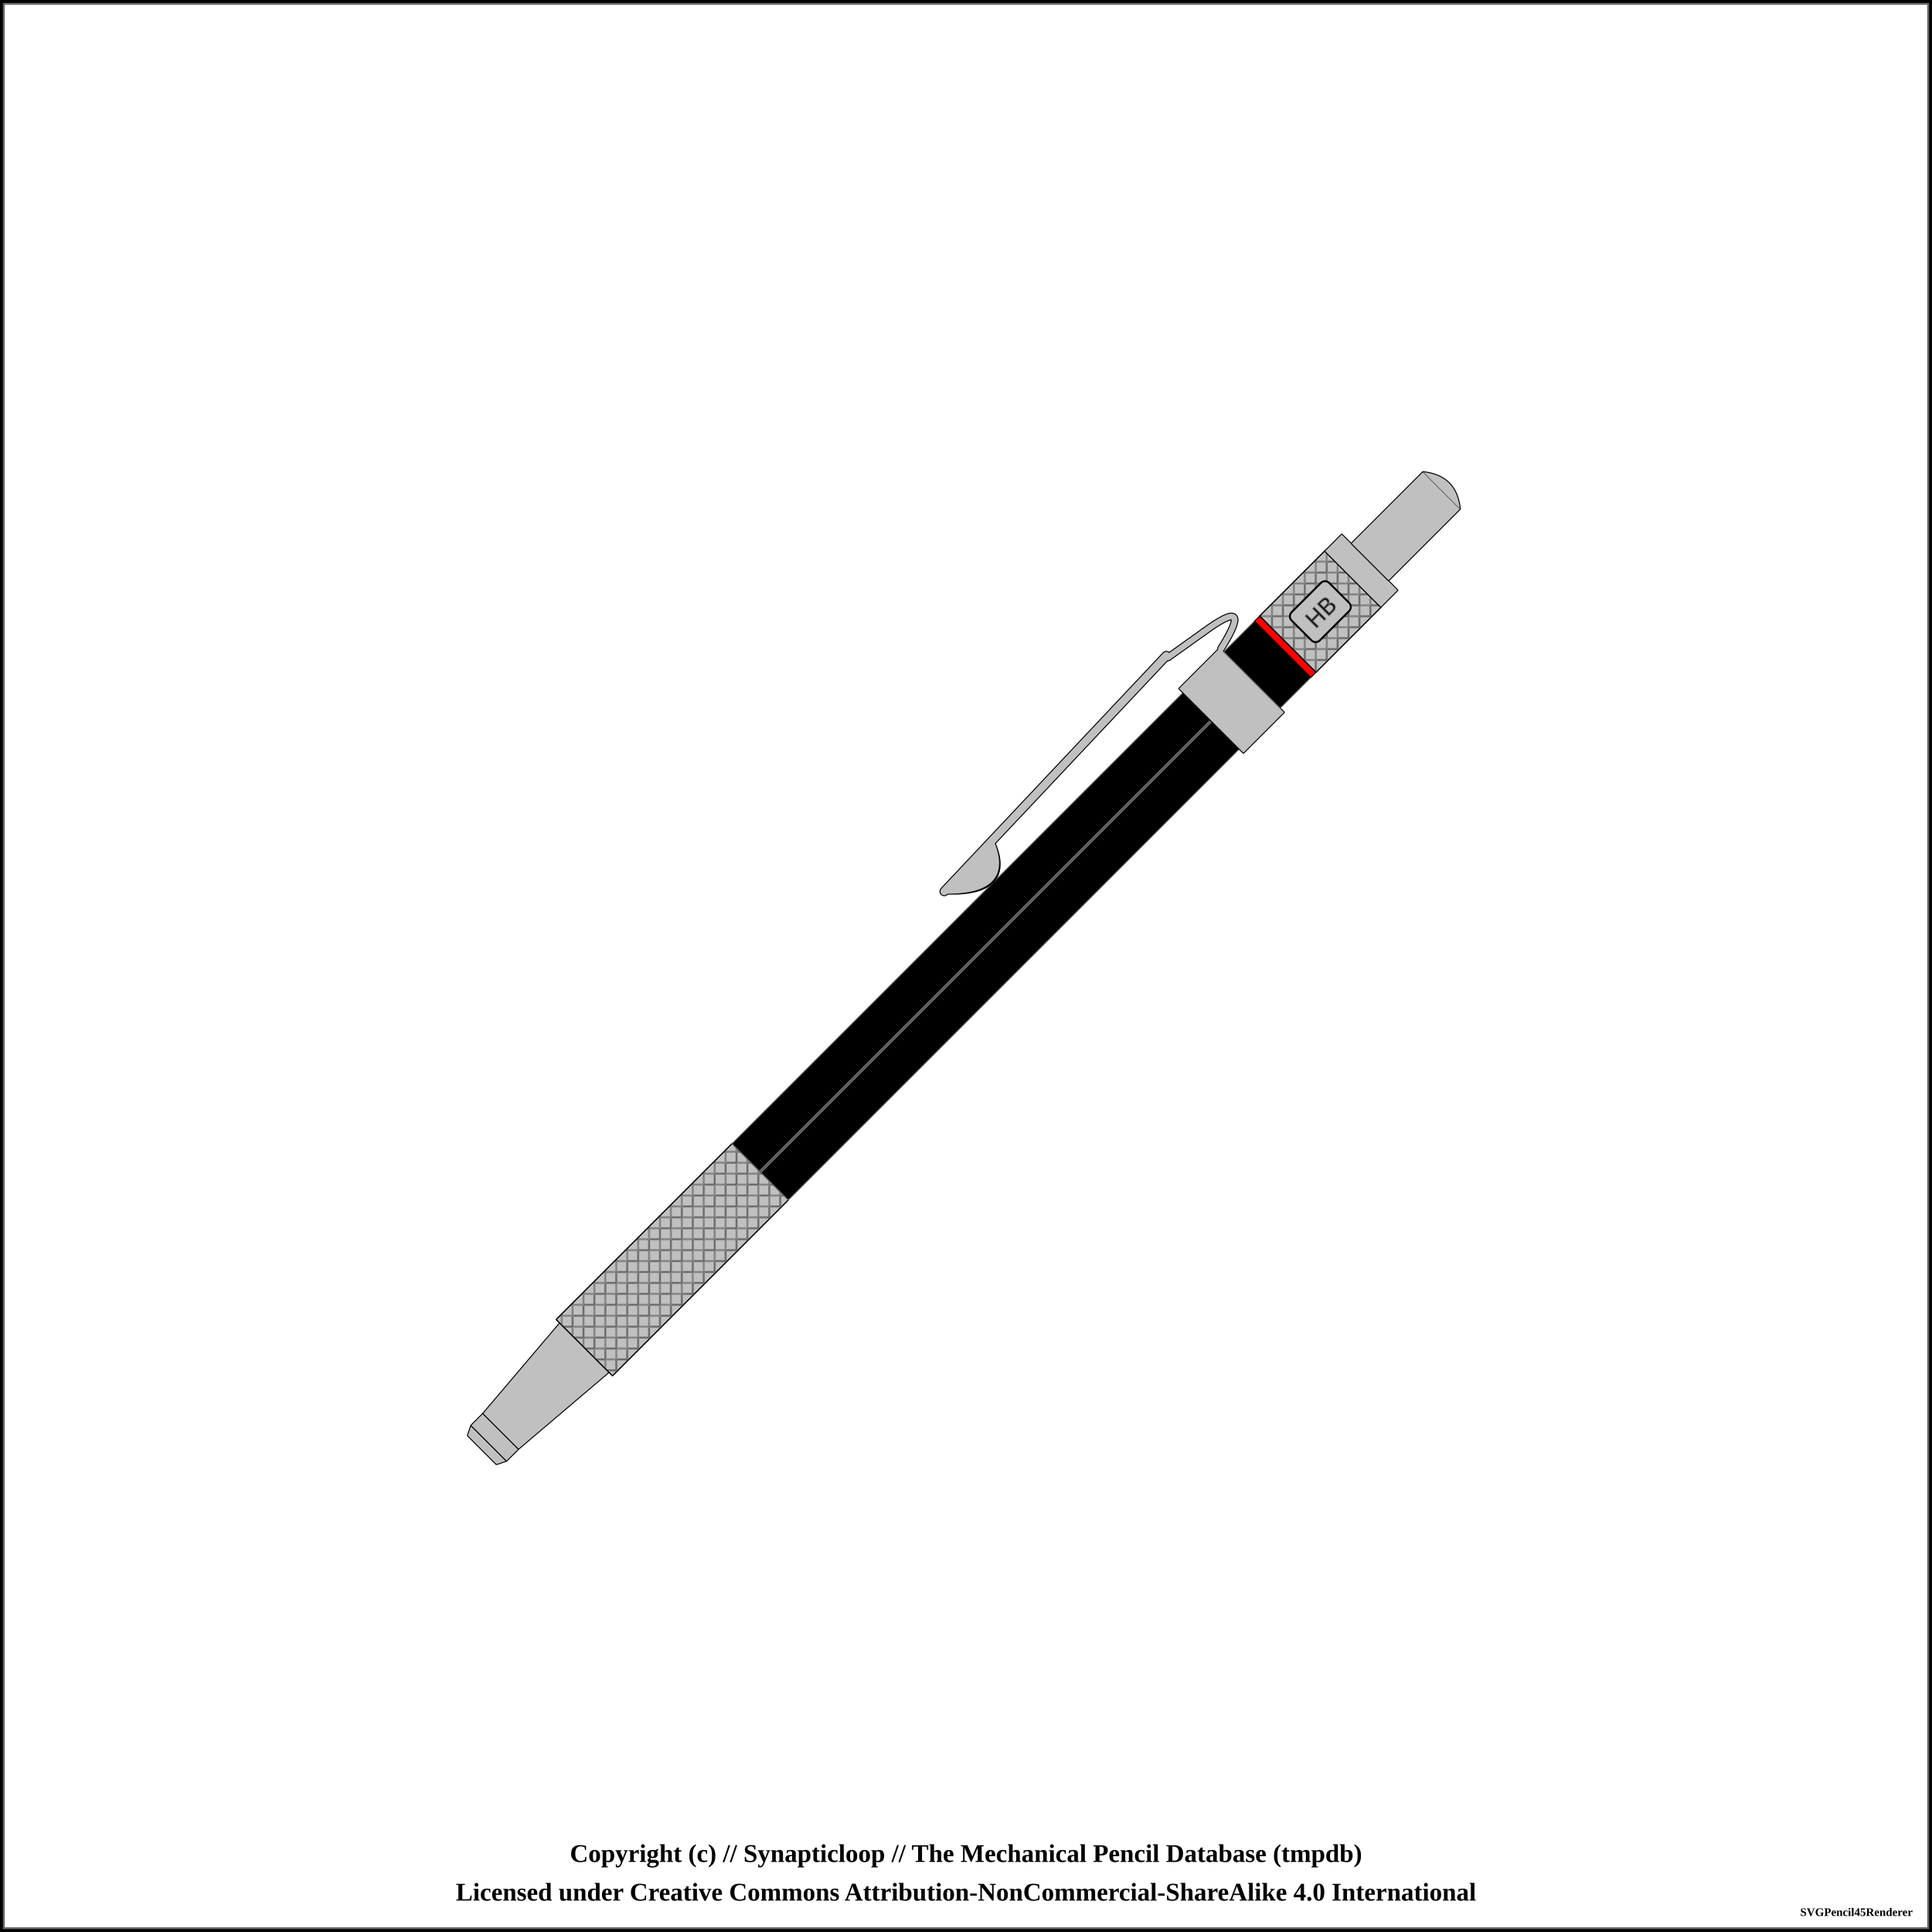
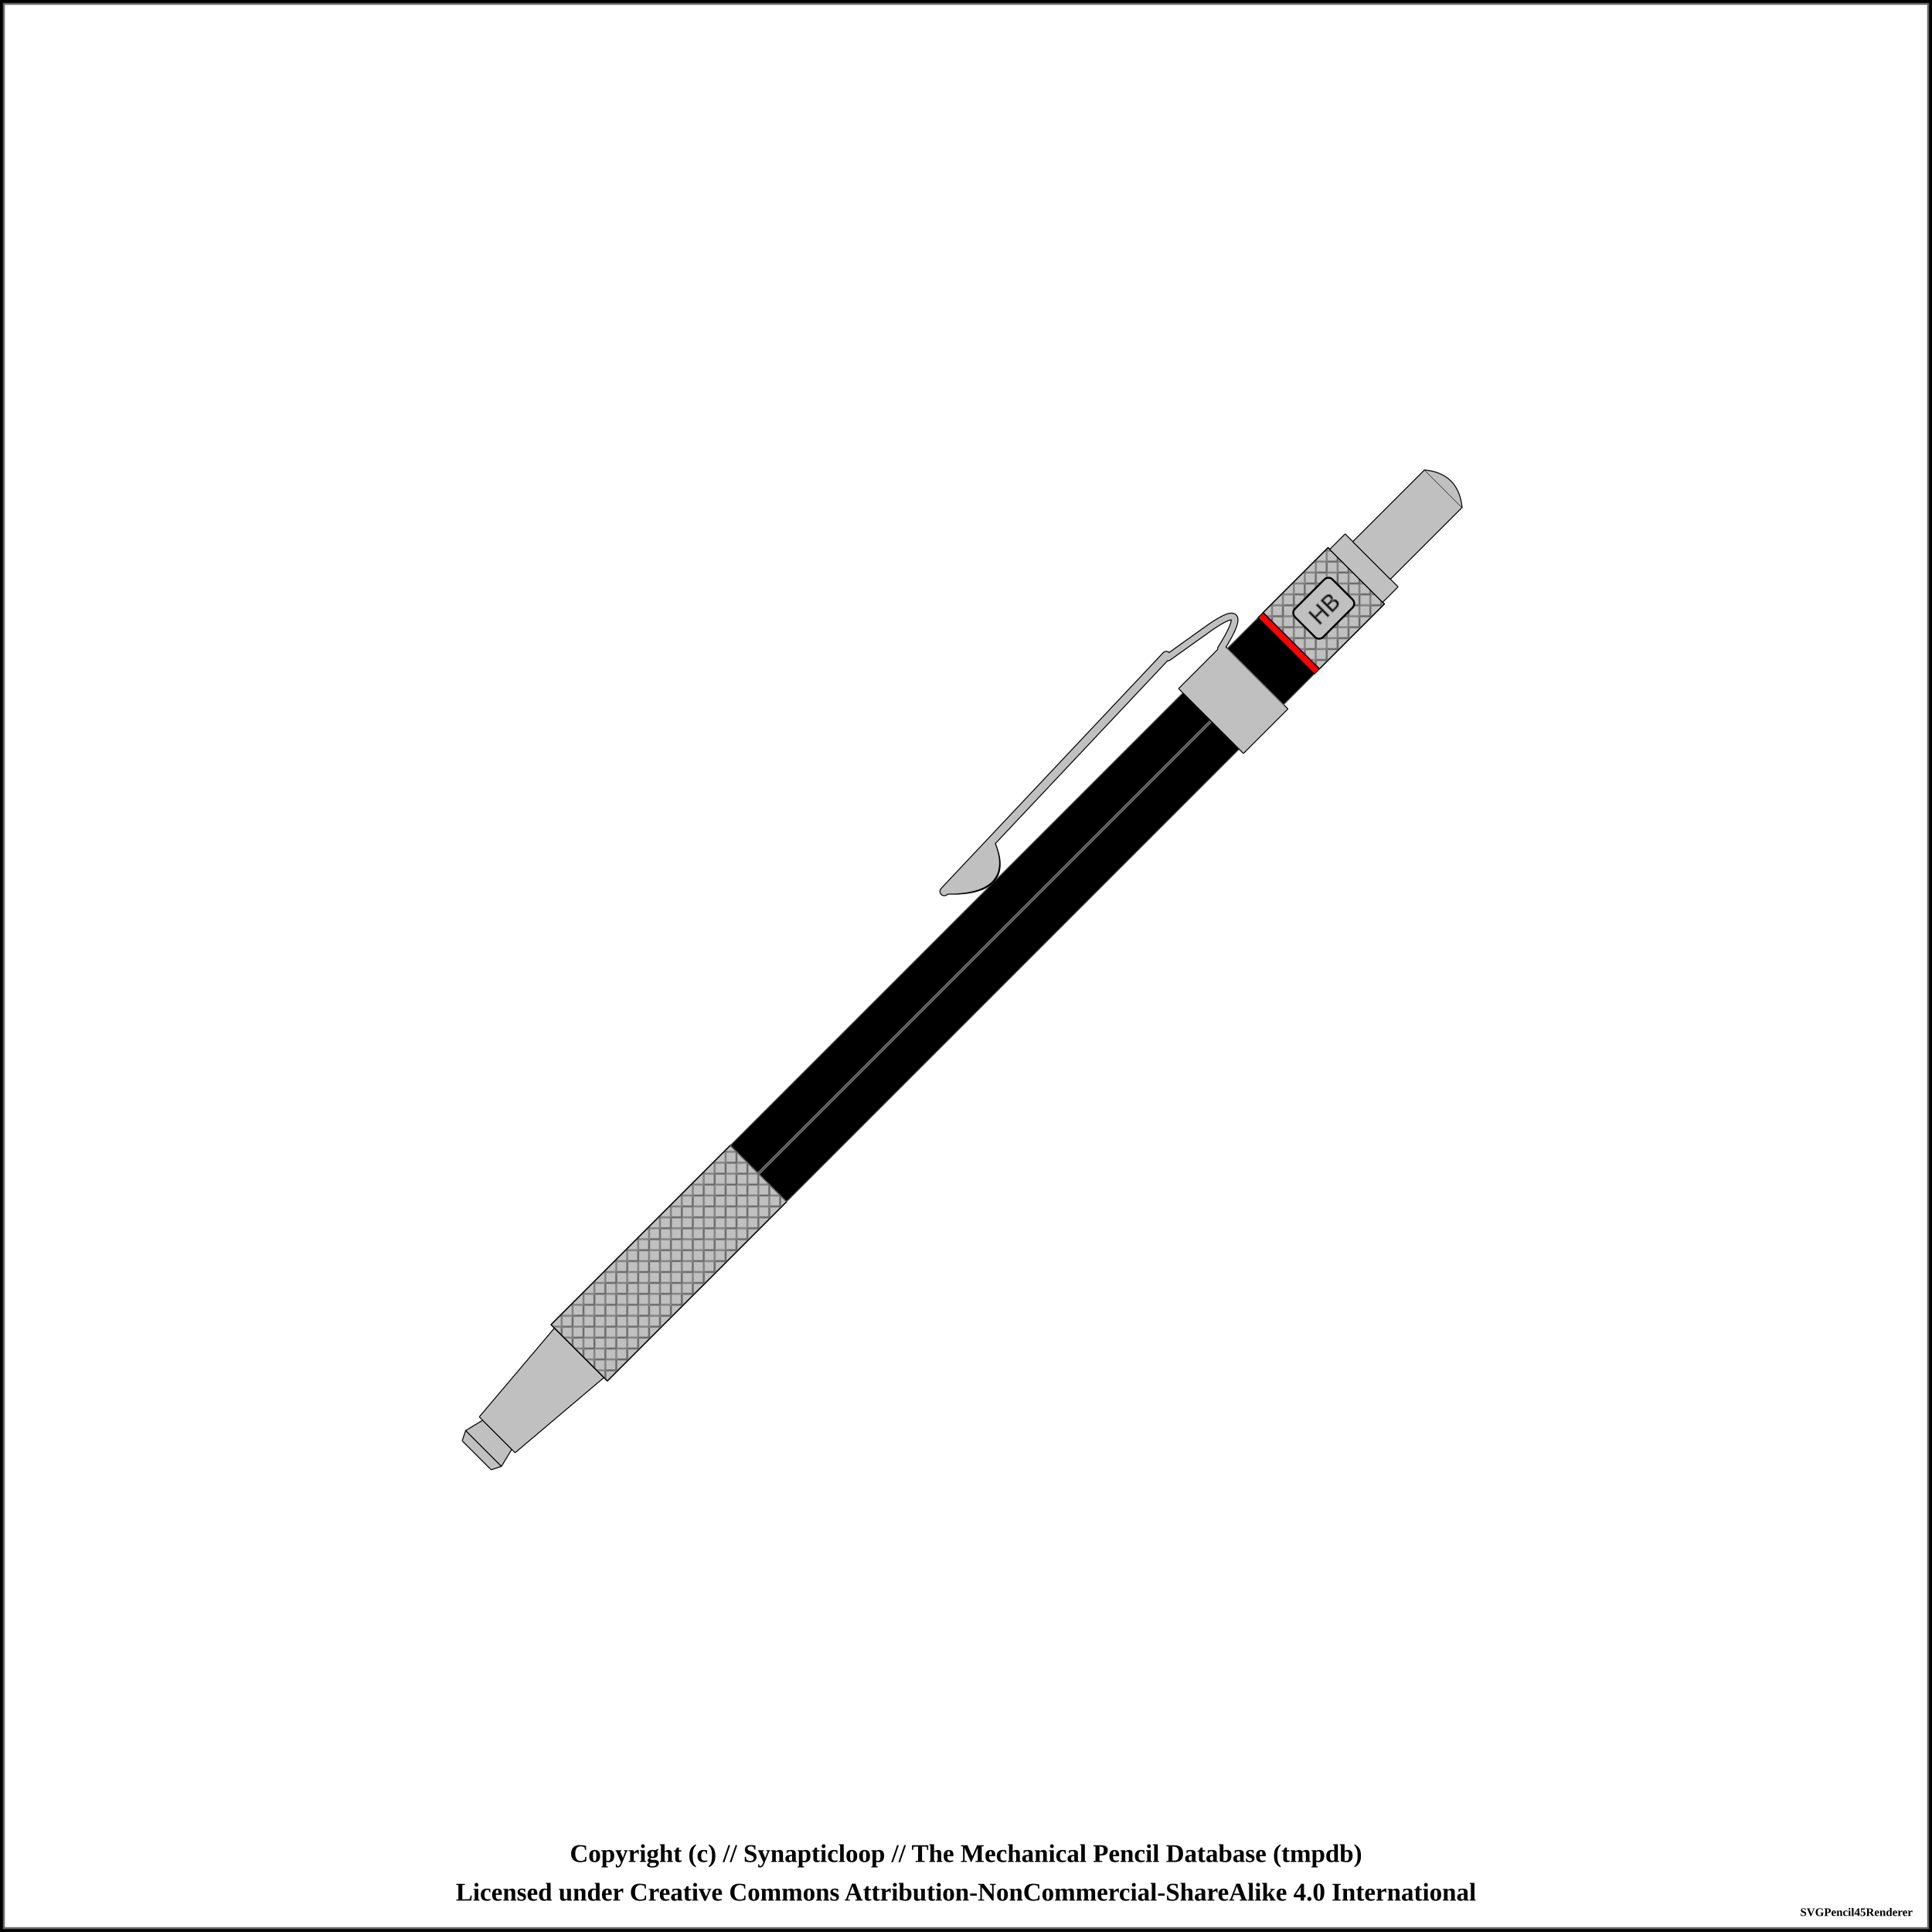
<svg xmlns="http://www.w3.org/2000/svg" width="1000" height="1000">
  <pattern id="knurled-large" patternUnits="userSpaceOnUse" width="12" height="12">
    <path stroke="dimgray" stroke-linecap="round" stroke-width="1" d="M 6,6 L 12,12" />
    <path stroke="dimgray" stroke-linecap="round" stroke-width="1" d="M 6,6 L 0,12" />
    <path stroke="gray" stroke-linecap="round" stroke-width="1" d="M 6,6 L 12,0" />
    <path stroke="gray" stroke-linecap="round" stroke-width="1" d="M 6,6 L 0,0" />
  </pattern>
  <pattern id="knurled-small" patternUnits="userSpaceOnUse" width="4" height="4">
    <path stroke="dimgray" stroke-linecap="round" stroke-width="1" d="M 2,2 L 4,4" />
    <path stroke="dimgray" stroke-linecap="round" stroke-width="1" d="M 2,2 L 0,4" />
    <path stroke="gray" stroke-linecap="round" stroke-width="1" d="M 2,2 L 4,0" />
    <path stroke="gray" stroke-linecap="round" stroke-width="1" d="M 2,2 L 0,0" />
  </pattern>
  <pattern id="knurled" patternUnits="userSpaceOnUse" width="8" height="8">
    <path stroke="dimgray" stroke-linecap="round" stroke-width="1" d="M 4,4 L 8,8" />
    <path stroke="dimgray" stroke-linecap="round" stroke-width="1" d="M 4,4 L 0,8" />
    <path stroke="gray" stroke-linecap="round" stroke-width="1" d="M 4,4 L 8,0" />
    <path stroke="gray" stroke-linecap="round" stroke-width="1" d="M 4,4 L 0,0" />
  </pattern>
  <pattern id="lined" patternUnits="userSpaceOnUse" width="3" height="3">
    <path stroke="dimgray" stroke-linecap="round" stroke-width="1" d="M 0,0 L 3,0" />
  </pattern>
  <pattern id="ridged" patternUnits="userSpaceOnUse" width="3" height="3">
    <path stroke="dimgray" stroke-linecap="round" stroke-width="1" d="M 0,0 L 0,3" />
  </pattern>
  <pattern id="spring" patternUnits="userSpaceOnUse" width="8" height="60">
    <path stroke="dimgray" stroke-linecap="round" stroke-width="2" d="M 1,1 L 8,60" />
    <path stroke="white" stroke-linecap="round" stroke-width="1" d="M 1,1 L 8,60" />
  </pattern>
  <rect x="0" y="0" width="1000" height="1000" fill="white" stroke="black" stroke-width="4" />
  <rect x="2" y="2" width="996" height="996" fill="white" stroke="dimgray" stroke-width="1" />
  <g transform="rotate(-45 500 500)">
-     <path d="M145.575 489.375 L150.675 486.875 L150.675 513.125 L145.575 510.625 L145.575 489.375" stroke-width="0" stroke="none" stroke-linejoin="round" fill="silver" fill-opacity="1" />
-     <path d="M145.575 489.375 L150.675 486.875 M150.675 513.125 L145.575 510.625" stroke-width="0.5" stroke="black" stroke-linejoin="round" fill="silver" fill-opacity="1" />
-     <path d="M150.675 486.875 L150.675 513.125" stroke-width="0.5" stroke="black" stroke-linejoin="round" fill="silver" fill-opacity="1" />
-     <path d="M145.575 489.375 L145.575 510.625" stroke-width="0.5" stroke="black" stroke-linejoin="round" fill="silver" fill-opacity="1" />
-     <path d="M150.575 486.875 L159.425 486.875 L159.425 513.125 L150.575 513.125 L150.575 486.875" stroke-width="0" stroke="none" stroke-linejoin="round" fill="silver" fill-opacity="1" />
-     <path d="M150.575 486.875 L159.425 486.875 M159.425 513.125 L150.575 513.125" stroke-width="0.5" stroke="black" stroke-linejoin="round" fill="silver" fill-opacity="1" />
-     <path d="M159.425 486.875 L159.425 513.125" stroke-width="0.5" stroke="black" stroke-linejoin="round" fill="silver" fill-opacity="1" />
-     <path d="M150.575 486.875 L150.575 513.125" stroke-width="0.5" stroke="black" stroke-linejoin="round" fill="silver" fill-opacity="1" />
-     <path d="M159.325 486.875 L220.675 481.875 L220.675 518.125 L159.325 513.125 L159.325 486.875" stroke-width="0" stroke="none" stroke-linejoin="round" fill="silver" fill-opacity="1" />
-     <path d="M159.325 486.875 L220.675 481.875 M220.675 518.125 L159.325 513.125" stroke-width="0.5" stroke="black" stroke-linejoin="round" fill="silver" fill-opacity="1" />
-     <path d="M220.675 481.875 L220.675 518.125" stroke-width="0.5" stroke="black" stroke-linejoin="round" fill="silver" fill-opacity="1" />
-     <path d="M159.325 486.875 L159.325 513.125" stroke-width="0.5" stroke="black" stroke-linejoin="round" fill="silver" fill-opacity="1" />
-     <path d="M220.575 479.375 L349.425 479.375 L349.425 520.625 L220.575 520.625 L220.575 479.375" stroke-width="0" stroke="none" stroke-linejoin="round" fill="silver" fill-opacity="1" />
-     <path d="M220.575 479.375 L349.425 479.375 M349.425 520.625 L220.575 520.625" stroke-width="0.5" stroke="black" stroke-linejoin="round" fill="silver" fill-opacity="1" />
-     <path d="M349.425 479.375 L349.425 520.625" stroke-width="0.5" stroke="black" stroke-linejoin="round" fill="silver" fill-opacity="1" />
-     <path d="M220.575 479.375 L220.575 520.625" stroke-width="0.5" stroke="black" stroke-linejoin="round" fill="silver" fill-opacity="1" />
-     <path d="M220.625 479.375 L349.375 479.375 L349.375 520.625 L220.625 520.625 Z" stroke-width="0.5" stroke="black" fill="url(#knurled)" />
-     <path d="M349.325 479.375 L679.425 479.375 L679.425 520.625 L349.325 520.625 L349.325 479.375" stroke-width="0" stroke="none" stroke-linejoin="round" fill="black" fill-opacity="1" />
-     <path d="M349.325 479.375 L679.425 479.375 M679.425 520.625 L349.325 520.625" stroke-width="0.5" stroke="dimgray" stroke-linejoin="round" fill="black" fill-opacity="1" />
+     <path d="M141.825 489.375 L146.925 486.875 L146.925 513.125 L141.825 510.625 L141.825 489.375" stroke-width="0" stroke="none" stroke-linejoin="round" fill="silver" fill-opacity="1" />
+     <path d="M141.825 489.375 L146.925 486.875 M146.925 513.125 L141.825 510.625" stroke-width="0.5" stroke="black" stroke-linejoin="round" fill="silver" fill-opacity="1" />
+     <path d="M146.925 486.875 L146.925 513.125" stroke-width="0.5" stroke="black" stroke-linejoin="round" fill="silver" fill-opacity="1" />
+     <path d="M141.825 489.375 L141.825 510.625" stroke-width="0.5" stroke="black" stroke-linejoin="round" fill="silver" fill-opacity="1" />
+     <path d="M146.825 486.875 L156.925 489.375 L156.925 510.625 L146.825 513.125 L146.825 486.875" stroke-width="0" stroke="none" stroke-linejoin="round" fill="silver" fill-opacity="1" />
+     <path d="M146.825 486.875 L156.925 489.375 M156.925 510.625 L146.825 513.125" stroke-width="0.5" stroke="black" stroke-linejoin="round" fill="silver" fill-opacity="1" />
+     <path d="M156.925 489.375 L156.925 510.625" stroke-width="0.5" stroke="black" stroke-linejoin="round" fill="silver" fill-opacity="1" />
+     <path d="M146.825 486.875 L146.825 513.125" stroke-width="0.5" stroke="black" stroke-linejoin="round" fill="silver" fill-opacity="1" />
+     <path d="M156.825 486.875 L216.925 481.875 L216.925 518.125 L156.825 513.125 L156.825 486.875" stroke-width="0" stroke="none" stroke-linejoin="round" fill="silver" fill-opacity="1" />
+     <path d="M156.825 486.875 L216.925 481.875 M216.925 518.125 L156.825 513.125" stroke-width="0.5" stroke="black" stroke-linejoin="round" fill="silver" fill-opacity="1" />
+     <path d="M216.925 481.875 L216.925 518.125" stroke-width="0.5" stroke="black" stroke-linejoin="round" fill="silver" fill-opacity="1" />
+     <path d="M156.825 486.875 L156.825 513.125" stroke-width="0.5" stroke="black" stroke-linejoin="round" fill="silver" fill-opacity="1" />
+     <path d="M216.825 479.375 L348.175 479.375 L348.175 520.625 L216.825 520.625 L216.825 479.375" stroke-width="0" stroke="none" stroke-linejoin="round" fill="silver" fill-opacity="1" />
+     <path d="M216.825 479.375 L348.175 479.375 M348.175 520.625 L216.825 520.625" stroke-width="0.5" stroke="black" stroke-linejoin="round" fill="silver" fill-opacity="1" />
+     <path d="M348.175 479.375 L348.175 520.625" stroke-width="0.5" stroke="black" stroke-linejoin="round" fill="silver" fill-opacity="1" />
+     <path d="M216.825 479.375 L216.825 520.625" stroke-width="0.5" stroke="black" stroke-linejoin="round" fill="silver" fill-opacity="1" />
+     <path d="M216.875 479.375 L348.125 479.375 L348.125 520.625 L216.875 520.625 Z" stroke-width="0.5" stroke="black" fill="url(#knurled)" />
+     <path d="M348.075 479.375 L679.425 479.375 L679.425 520.625 L348.075 520.625 L348.075 479.375" stroke-width="0" stroke="none" stroke-linejoin="round" fill="black" fill-opacity="1" />
+     <path d="M348.075 479.375 L679.425 479.375 M679.425 520.625 L348.075 520.625" stroke-width="0.5" stroke="dimgray" stroke-linejoin="round" fill="black" fill-opacity="1" />
    <path d="M679.425 479.375 L679.425 520.625" stroke-width="0.5" stroke="dimgray" stroke-linejoin="round" fill="black" fill-opacity="1" />
-     <path d="M349.325 479.375 L349.325 520.625" stroke-width="0.5" stroke="dimgray" stroke-linejoin="round" fill="black" fill-opacity="1" />
-     <line x1="349.375" y1="500" x2="679.375" y2="500" stroke-width="1.5" stroke="gray" fill="gray" stroke-opacity="1.0" />
-     <line x1="349.375" y1="500" x2="679.375" y2="500" stroke-width="0.5" stroke="black" fill="none" stroke-opacity="0.5" />
+     <path d="M348.075 479.375 L348.075 520.625" stroke-width="0.5" stroke="dimgray" stroke-linejoin="round" fill="black" fill-opacity="1" />
+     <line x1="348.125" y1="500" x2="679.375" y2="500" stroke-width="1.5" stroke="gray" fill="gray" stroke-opacity="1.0" />
+     <line x1="348.125" y1="500" x2="679.375" y2="500" stroke-width="0.5" stroke="black" fill="none" stroke-opacity="0.5" />
    <path d="M521.5 466.5 Q544.375 489.75 554.375 464.25 Z" stroke-width="4" stroke="black" fill="dimgray" stroke-linecap="round" />
    <line x1="519.375" y1="464.75" x2="686.875" y2="459.75" stroke-width="5" stroke="black" fill="dimgray" stroke-linecap="round" />
    <line x1="686.875" y1="461" x2="709.375" y2="464.75" stroke-width="4" stroke="black" fill="dimgray" stroke-linecap="round" />
    <path d="M709.375 464.75 Q741.875 469.75 709.375 477.25" stroke-width="4" stroke="black" fill="none" stroke-linecap="round" />
-     <path d="M679.325 476.25 L709.425 476.25 L709.425 523.75 L679.325 523.75 L679.325 476.25" stroke-width="0" stroke="none" stroke-linejoin="round" fill="silver" fill-opacity="1" />
-     <path d="M679.325 476.25 L709.425 476.25 M709.425 523.75 L679.325 523.75" stroke-width="0.5" stroke="black" stroke-linejoin="round" fill="silver" fill-opacity="1" />
-     <path d="M709.425 476.25 L709.425 523.75" stroke-width="0.5" stroke="black" stroke-linejoin="round" fill="silver" fill-opacity="1" />
+     <path d="M679.325 476.25 L711.925 476.25 L711.925 523.75 L679.325 523.75 L679.325 476.25" stroke-width="0" stroke="none" stroke-linejoin="round" fill="silver" fill-opacity="1" />
+     <path d="M679.325 476.25 L711.925 476.25 M711.925 523.75 L679.325 523.75" stroke-width="0.5" stroke="black" stroke-linejoin="round" fill="silver" fill-opacity="1" />
+     <path d="M711.925 476.25 L711.925 523.75" stroke-width="0.5" stroke="black" stroke-linejoin="round" fill="silver" fill-opacity="1" />
    <path d="M679.325 476.25 L679.325 523.75" stroke-width="0.5" stroke="black" stroke-linejoin="round" fill="silver" fill-opacity="1" />
    <path d="M521.5 466.5 Q544.375 488.75 554.375 464.25 Z" stroke-width="3" stroke="silver" fill="silver" stroke-linecap="round" />
    <rect x="521.5" y="466.5" width="35" height="-14.5" stroke-width="3" stroke="silver" fill="silver" stroke-linecap="round" />
    <line x1="519.375" y1="464.75" x2="686.875" y2="459.75" stroke-width="4" stroke="silver" fill="silver" stroke-linecap="round" />
    <line x1="686.875" y1="461" x2="709.375" y2="464.75" stroke-width="3" stroke="silver" fill="silver" stroke-linecap="round" />
    <path d="M709.375 464.75 Q741.875 469.75 709.375 477.25" stroke-width="3" stroke="silver" fill="none" stroke-linecap="round" />
-     <path d="M709.325 479.375 L731.925 479.375 L731.925 520.625 L709.325 520.625 L709.325 479.375" stroke-width="0" stroke="none" stroke-linejoin="round" fill="black" fill-opacity="1" />
-     <path d="M709.325 479.375 L731.925 479.375 M731.925 520.625 L709.325 520.625" stroke-width="0.5" stroke="dimgray" stroke-linejoin="round" fill="black" fill-opacity="1" />
-     <path d="M731.925 479.375 L731.925 520.625" stroke-width="0.5" stroke="dimgray" stroke-linejoin="round" fill="black" fill-opacity="1" />
-     <path d="M709.325 479.375 L709.325 520.625" stroke-width="0.5" stroke="dimgray" stroke-linejoin="round" fill="black" fill-opacity="1" />
-     <path d="M731.825 479.375 L735.675 479.375 L735.675 520.625 L731.825 520.625 L731.825 479.375" stroke-width="0" stroke="none" stroke-linejoin="round" fill="red" fill-opacity="1" />
-     <path d="M731.825 479.375 L735.675 479.375 M735.675 520.625 L731.825 520.625" stroke-width="0.5" stroke="black" stroke-linejoin="round" fill="red" fill-opacity="1" />
-     <path d="M735.675 479.375 L735.675 520.625" stroke-width="0.5" stroke="black" stroke-linejoin="round" fill="red" fill-opacity="1" />
-     <path d="M731.825 479.375 L731.825 520.625" stroke-width="0.5" stroke="black" stroke-linejoin="round" fill="red" fill-opacity="1" />
-     <path d="M735.575 479.375 L783.175 479.375 L783.175 520.625 L735.575 520.625 L735.575 479.375" stroke-width="0" stroke="none" stroke-linejoin="round" fill="silver" fill-opacity="1" />
-     <path d="M735.575 479.375 L783.175 479.375 M783.175 520.625 L735.575 520.625" stroke-width="0.5" stroke="black" stroke-linejoin="round" fill="silver" fill-opacity="1" />
-     <path d="M783.175 479.375 L783.175 520.625" stroke-width="0.5" stroke="black" stroke-linejoin="round" fill="silver" fill-opacity="1" />
-     <path d="M735.575 479.375 L735.575 520.625" stroke-width="0.5" stroke="black" stroke-linejoin="round" fill="silver" fill-opacity="1" />
-     <path d="M735.625 479.375 L783.125 479.375 L783.125 520.625 L735.625 520.625 Z" stroke-width="0.5" stroke="black" fill="url(#knurled)" />
-     <rect x="745.625" y="489.688" width="27.5" height="20.625" rx="3" ry="3" stroke-width="1" stroke="black" fill="silver" />
-     <text x="759.375" y="500" text-anchor="middle" dominant-baseline="central">
+     <path d="M711.825 479.375 L734.425 479.375 L734.425 520.625 L711.825 520.625 L711.825 479.375" stroke-width="0" stroke="none" stroke-linejoin="round" fill="black" fill-opacity="1" />
+     <path d="M711.825 479.375 L734.425 479.375 M734.425 520.625 L711.825 520.625" stroke-width="0.5" stroke="dimgray" stroke-linejoin="round" fill="black" fill-opacity="1" />
+     <path d="M734.425 479.375 L734.425 520.625" stroke-width="0.5" stroke="dimgray" stroke-linejoin="round" fill="black" fill-opacity="1" />
+     <path d="M711.825 479.375 L711.825 520.625" stroke-width="0.5" stroke="dimgray" stroke-linejoin="round" fill="black" fill-opacity="1" />
+     <path d="M734.325 479.375 L738.175 479.375 L738.175 520.625 L734.325 520.625 L734.325 479.375" stroke-width="0" stroke="none" stroke-linejoin="round" fill="red" fill-opacity="1" />
+     <path d="M734.325 479.375 L738.175 479.375 M738.175 520.625 L734.325 520.625" stroke-width="0.5" stroke="black" stroke-linejoin="round" fill="red" fill-opacity="1" />
+     <path d="M738.175 479.375 L738.175 520.625" stroke-width="0.5" stroke="black" stroke-linejoin="round" fill="red" fill-opacity="1" />
+     <path d="M734.325 479.375 L734.325 520.625" stroke-width="0.5" stroke="black" stroke-linejoin="round" fill="red" fill-opacity="1" />
+     <path d="M738.075 479.375 L785.675 479.375 L785.675 520.625 L738.075 520.625 L738.075 479.375" stroke-width="0" stroke="none" stroke-linejoin="round" fill="silver" fill-opacity="1" />
+     <path d="M738.075 479.375 L785.675 479.375 M785.675 520.625 L738.075 520.625" stroke-width="0.5" stroke="black" stroke-linejoin="round" fill="silver" fill-opacity="1" />
+     <path d="M785.675 479.375 L785.675 520.625" stroke-width="0.5" stroke="black" stroke-linejoin="round" fill="silver" fill-opacity="1" />
+     <path d="M738.075 479.375 L738.075 520.625" stroke-width="0.5" stroke="black" stroke-linejoin="round" fill="silver" fill-opacity="1" />
+     <path d="M738.125 479.375 L785.625 479.375 L785.625 520.625 L738.125 520.625 Z" stroke-width="0.5" stroke="black" fill="url(#knurled)" />
+     <rect x="748.125" y="489.688" width="27.5" height="20.625" rx="3" ry="3" stroke-width="1" stroke="black" fill="silver" />
+     <text x="761.875" y="500" text-anchor="middle" dominant-baseline="central">
      <tspan stroke="dimgray" stroke-width="0.5" font-family="sans-serif" fill="black" textLength="{this.width * 5 - 24}"> HB</tspan>
    </text>
-     <path d="M783.075 479.375 L795.675 479.375 L795.675 520.625 L783.075 520.625 L783.075 479.375" stroke-width="0" stroke="none" stroke-linejoin="round" fill="silver" fill-opacity="1" />
-     <path d="M783.075 479.375 L795.675 479.375 M795.675 520.625 L783.075 520.625" stroke-width="0.5" stroke="black" stroke-linejoin="round" fill="silver" fill-opacity="1" />
-     <path d="M795.675 479.375 L795.675 520.625" stroke-width="0.5" stroke="black" stroke-linejoin="round" fill="silver" fill-opacity="1" />
-     <path d="M783.075 479.375 L783.075 520.625" stroke-width="0.5" stroke="black" stroke-linejoin="round" fill="silver" fill-opacity="1" />
-     <path d="M795.575 486.25 L848.175 486.25 L848.175 513.75 L795.575 513.75 L795.575 486.25" stroke-width="0" stroke="none" stroke-linejoin="round" fill="silver" fill-opacity="1" />
-     <path d="M795.575 486.25 L848.175 486.25 M848.175 513.75 L795.575 513.75" stroke-width="0.5" stroke="black" stroke-linejoin="round" fill="silver" fill-opacity="1" />
-     <path d="M848.175 486.25 L848.175 513.75" stroke-width="0.5" stroke="black" stroke-linejoin="round" fill="silver" fill-opacity="1" />
-     <path d="M795.575 486.25 L795.575 513.75" stroke-width="0.5" stroke="black" stroke-linejoin="round" fill="silver" fill-opacity="1" />
-     <path d="M848.125 486.25 Q859.375 500 848.125 513.75" stroke-width="0.5" stroke="black" stroke-linejoin="round" fill="silver" fill-opacity="1" />
+     <path d="M785.575 480.625 L796.925 480.625 L796.925 519.375 L785.575 519.375 L785.575 480.625" stroke-width="0" stroke="none" stroke-linejoin="round" fill="silver" fill-opacity="1" />
+     <path d="M785.575 480.625 L796.925 480.625 M796.925 519.375 L785.575 519.375" stroke-width="0.5" stroke="black" stroke-linejoin="round" fill="silver" fill-opacity="1" />
+     <path d="M796.925 480.625 L796.925 519.375" stroke-width="0.5" stroke="black" stroke-linejoin="round" fill="silver" fill-opacity="1" />
+     <path d="M785.575 480.625 L785.575 519.375" stroke-width="0.5" stroke="black" stroke-linejoin="round" fill="silver" fill-opacity="1" />
+     <path d="M796.825 486.25 L849.425 486.25 L849.425 513.75 L796.825 513.75 L796.825 486.25" stroke-width="0" stroke="none" stroke-linejoin="round" fill="silver" fill-opacity="1" />
+     <path d="M796.825 486.25 L849.425 486.25 M849.425 513.75 L796.825 513.75" stroke-width="0.5" stroke="black" stroke-linejoin="round" fill="silver" fill-opacity="1" />
+     <path d="M849.425 486.25 L849.425 513.75" stroke-width="0.5" stroke="black" stroke-linejoin="round" fill="silver" fill-opacity="1" />
+     <path d="M796.825 486.25 L796.825 513.75" stroke-width="0.5" stroke="black" stroke-linejoin="round" fill="silver" fill-opacity="1" />
+     <path d="M849.375 486.25 Q860.625 500 849.375 513.75" stroke-width="0.5" stroke="black" stroke-linejoin="round" fill="silver" fill-opacity="1" />
  </g>
  <text x="50%" y="960" font-size="1.1em" font-weight="bold" text-anchor="middle" dominant-baseline="middle">Copyright (c) // Synapticloop // The Mechanical Pencil Database (tmpdb)</text>
  <text x="50%" y="980" font-size="1.1em" font-weight="bold" text-anchor="middle" dominant-baseline="middle">Licensed under Creative Commons Attribution-NonCommercial-ShareAlike 4.0 International</text>
  <text x="990" y="990" font-size="0.5em" font-weight="bold" text-anchor="end" dominant-baseline="middle">SVGPencil45Renderer</text>
</svg>
